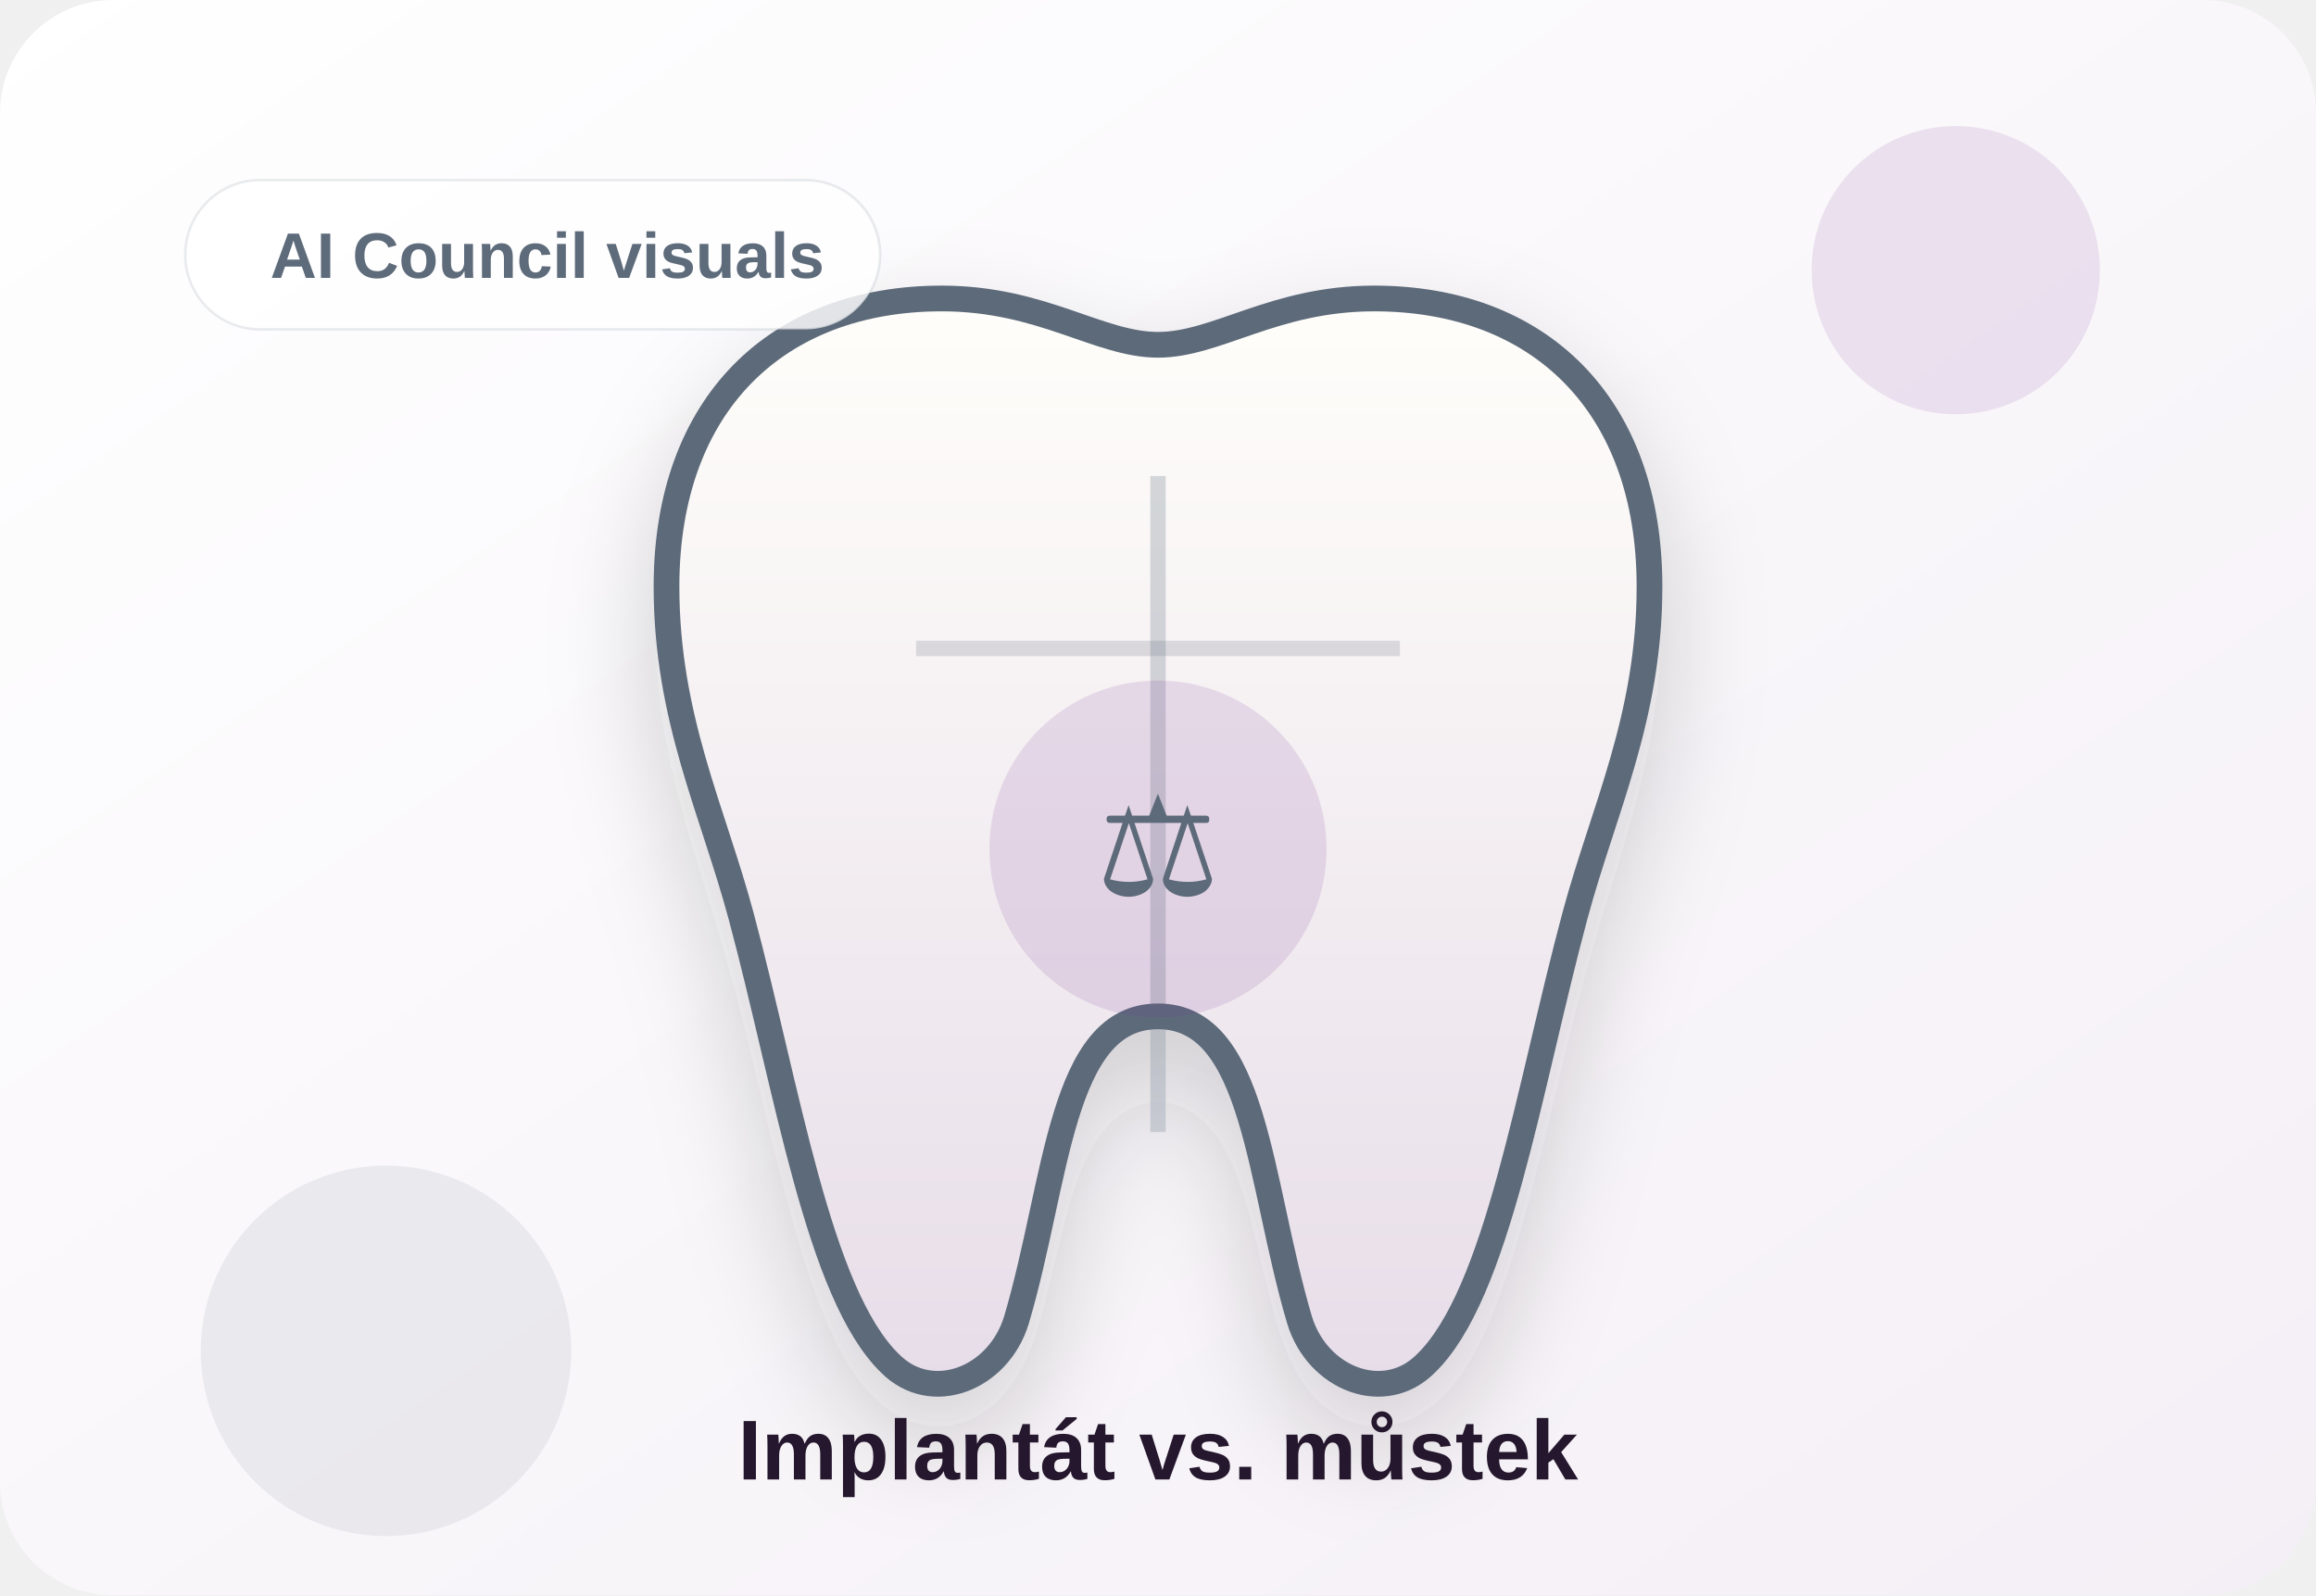
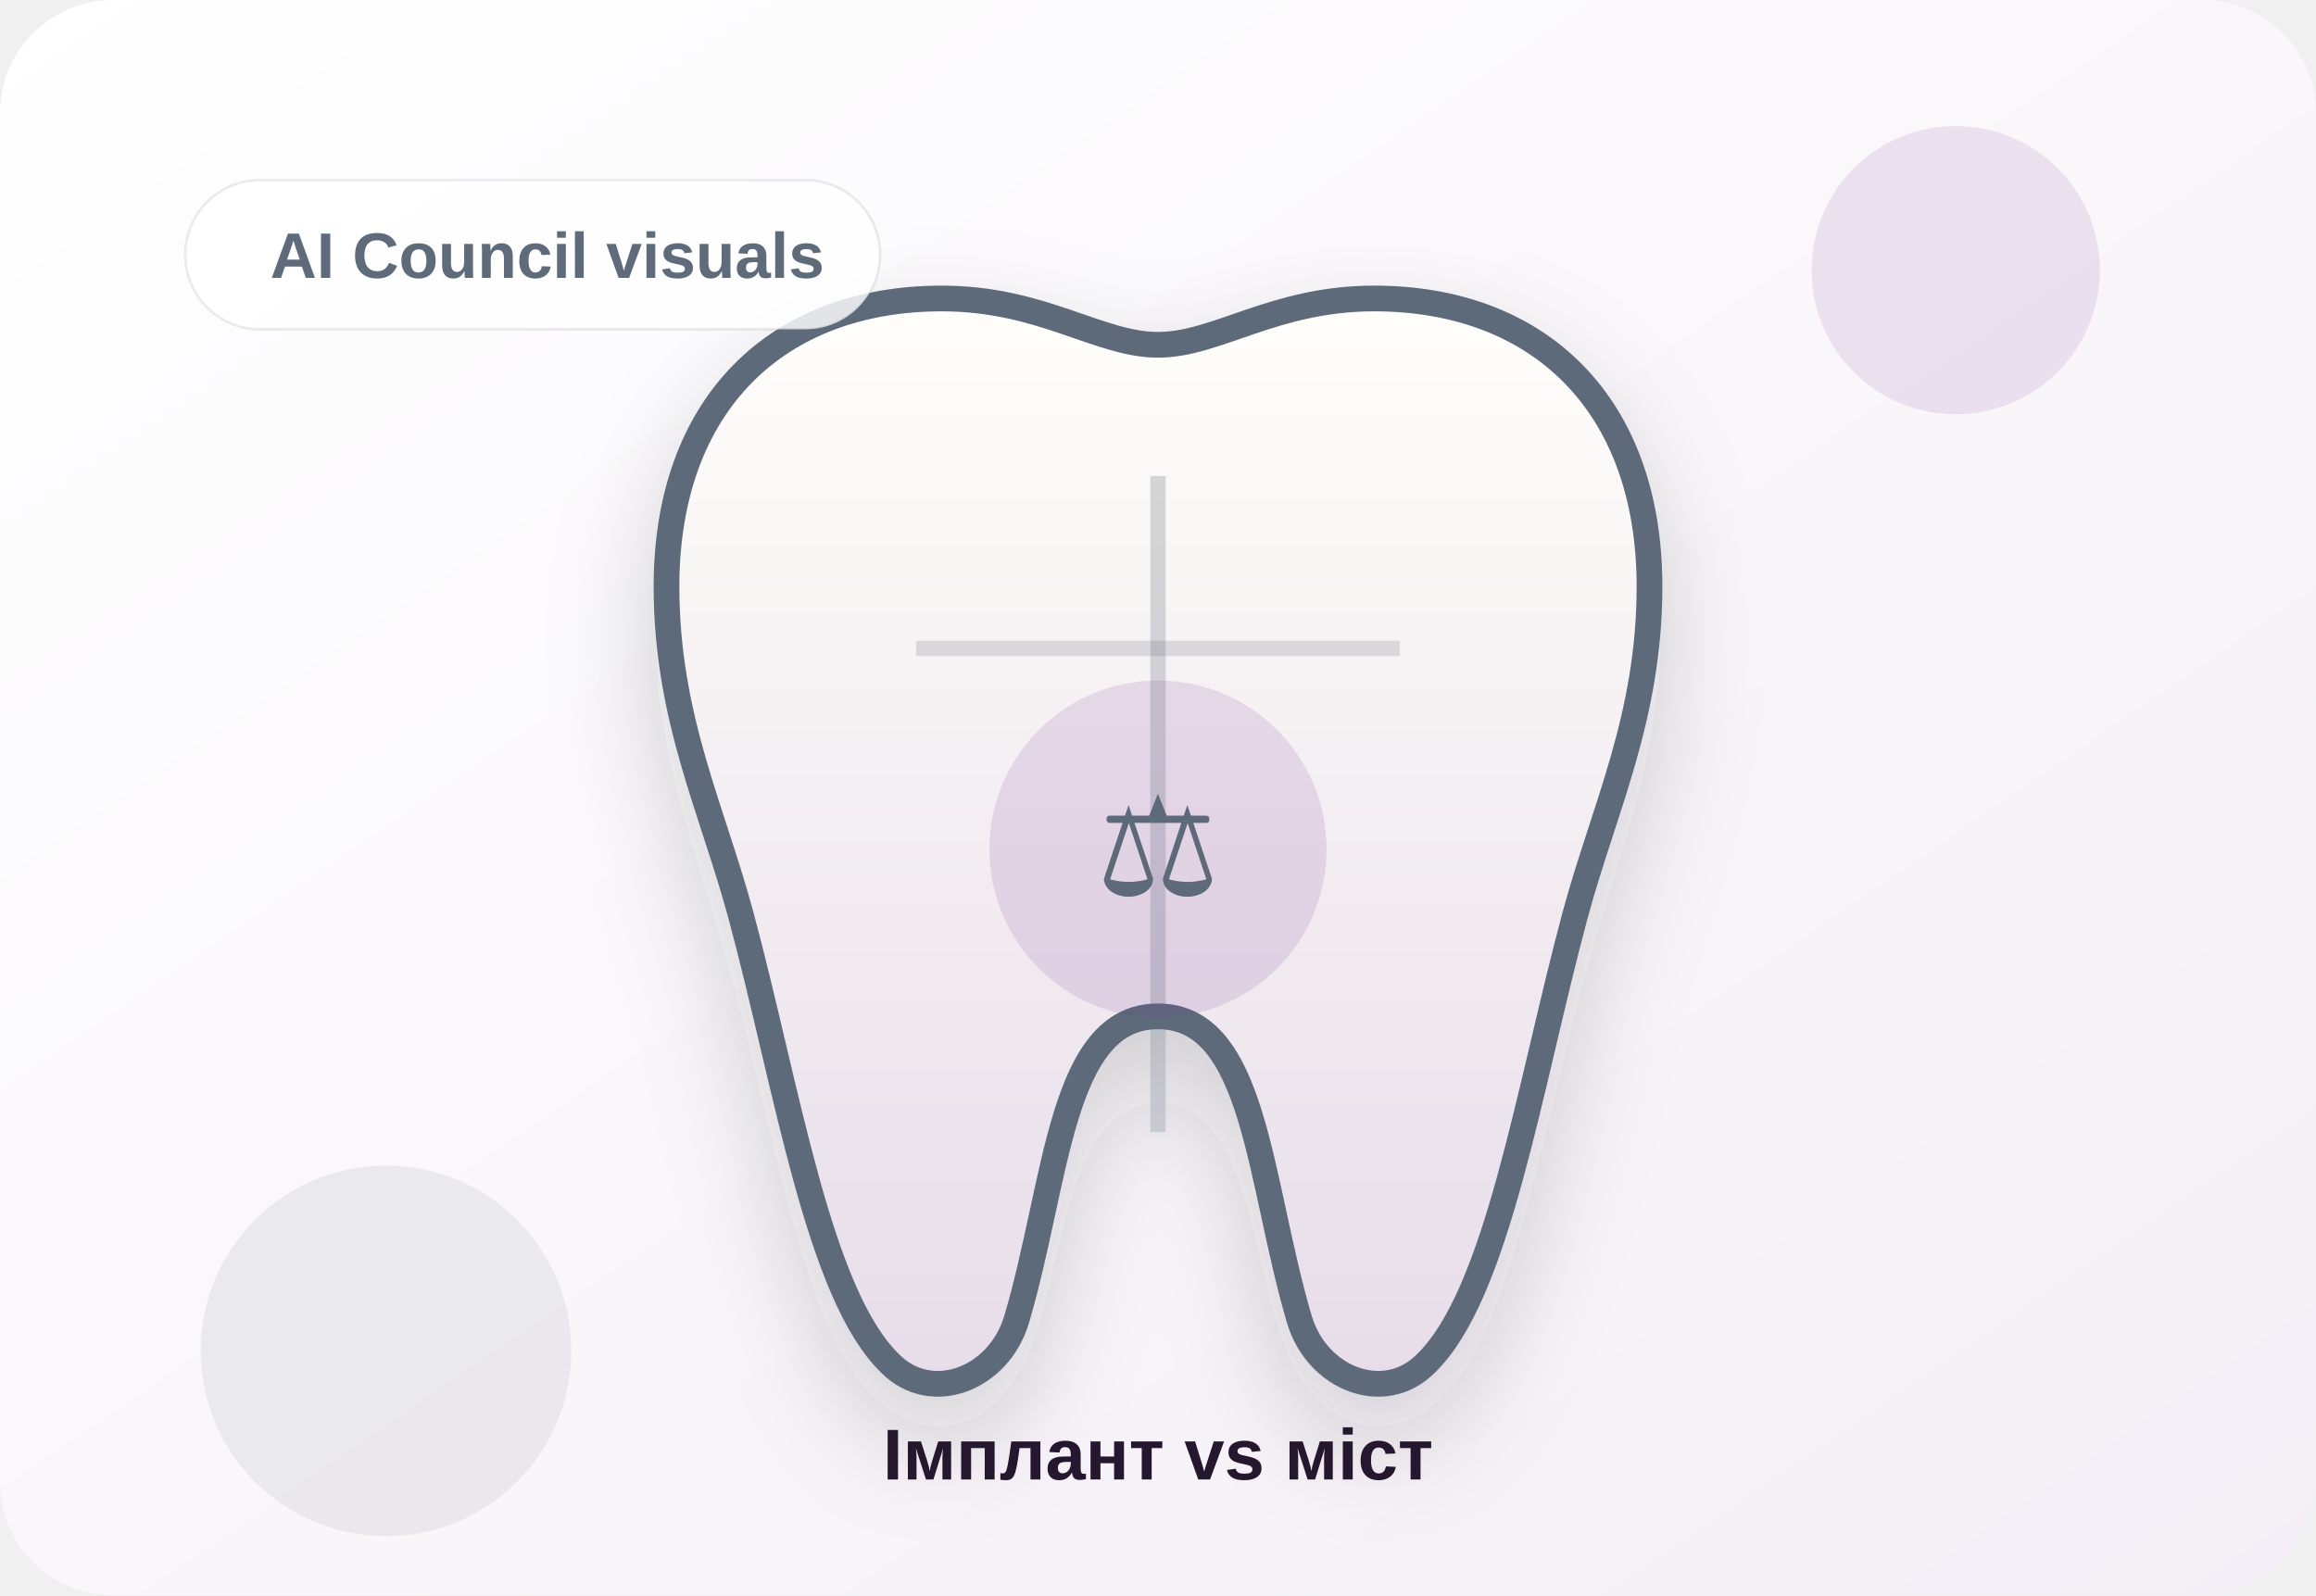
- <svg xmlns="http://www.w3.org/2000/svg" viewBox="0 0 900 620" role="img" aria-label="Implantát vs. můstek">
+ <svg xmlns="http://www.w3.org/2000/svg" viewBox="0 0 900 620" role="img" aria-label="Імплант vs міст">
  <defs>
    <linearGradient id="bg" x1="0" y1="0" x2="1" y2="1">
      <stop offset="0" stop-color="#ffffff" />
      <stop offset="1" stop-color="#f4eff6" />
    </linearGradient>
    <linearGradient id="tooth" x1="0" y1="0" x2="0" y2="1">
      <stop offset="0" stop-color="#fffefa" />
      <stop offset="1" stop-color="#e7dde9" />
    </linearGradient>
    <filter id="shadow" x="-20%" y="-20%" width="140%" height="140%">
      <feDropShadow dx="0" dy="18" stdDeviation="20" flood-color="#2c2034" flood-opacity=".18" />
    </filter>
  </defs>
  <rect width="900" height="620" rx="44" fill="url(#bg)" />
  <circle cx="760" cy="105" r="56" fill="#74318f" opacity=".12" />
  <circle cx="150" cy="525" r="72" fill="#5d6b7a" opacity=".10" />
  <g filter="url(#shadow)">
    <path d="M366 116c-64 0-107 41-107 112 0 51 18 87 29 128 18 67 30 147 58 174 16 16 42 6 49-17 16-54 17-118 55-118s39 64 55 118c7 23 33 33 49 17 28-27 40-107 58-174 11-41 29-77 29-128 0-71-43-112-107-112-39 0-61 18-84 18s-45-18-84-18z" fill="url(#tooth)" stroke="#5d6b7a" stroke-width="10" stroke-linejoin="round" />
    <path d="M450 185v255" stroke="#5d6b7a" stroke-width="6" opacity=".25" />
    <path d="M356 252h188" stroke="#5d6b7a" stroke-width="6" opacity=".20" />
    <circle cx="450" cy="330" r="62" fill="#74318f" opacity=".14" stroke="#74318f" stroke-width="7" />
    <text x="450" y="348" text-anchor="middle" font-family="Arial, sans-serif" font-size="54" font-weight="700" fill="#5d6b7a">⚖️</text>
  </g>
  <g>
    <rect x="72" y="70" width="270" height="58" rx="29" fill="#ffffff" opacity=".82" stroke="#5d6b7a" stroke-opacity=".16" />
    <text x="105" y="108" font-family="Arial, sans-serif" font-size="25" font-weight="700" fill="#5d6b7a">AI Council visuals</text>
  </g>
-   <text x="450" y="575" text-anchor="middle" font-family="Arial, sans-serif" font-size="33" font-weight="800" fill="#25172d">Implantát vs. můstek</text>
+   <text x="450" y="575" text-anchor="middle" font-family="Arial, sans-serif" font-size="28" font-weight="800" fill="#25172d">Імплант vs міст</text>
</svg>
